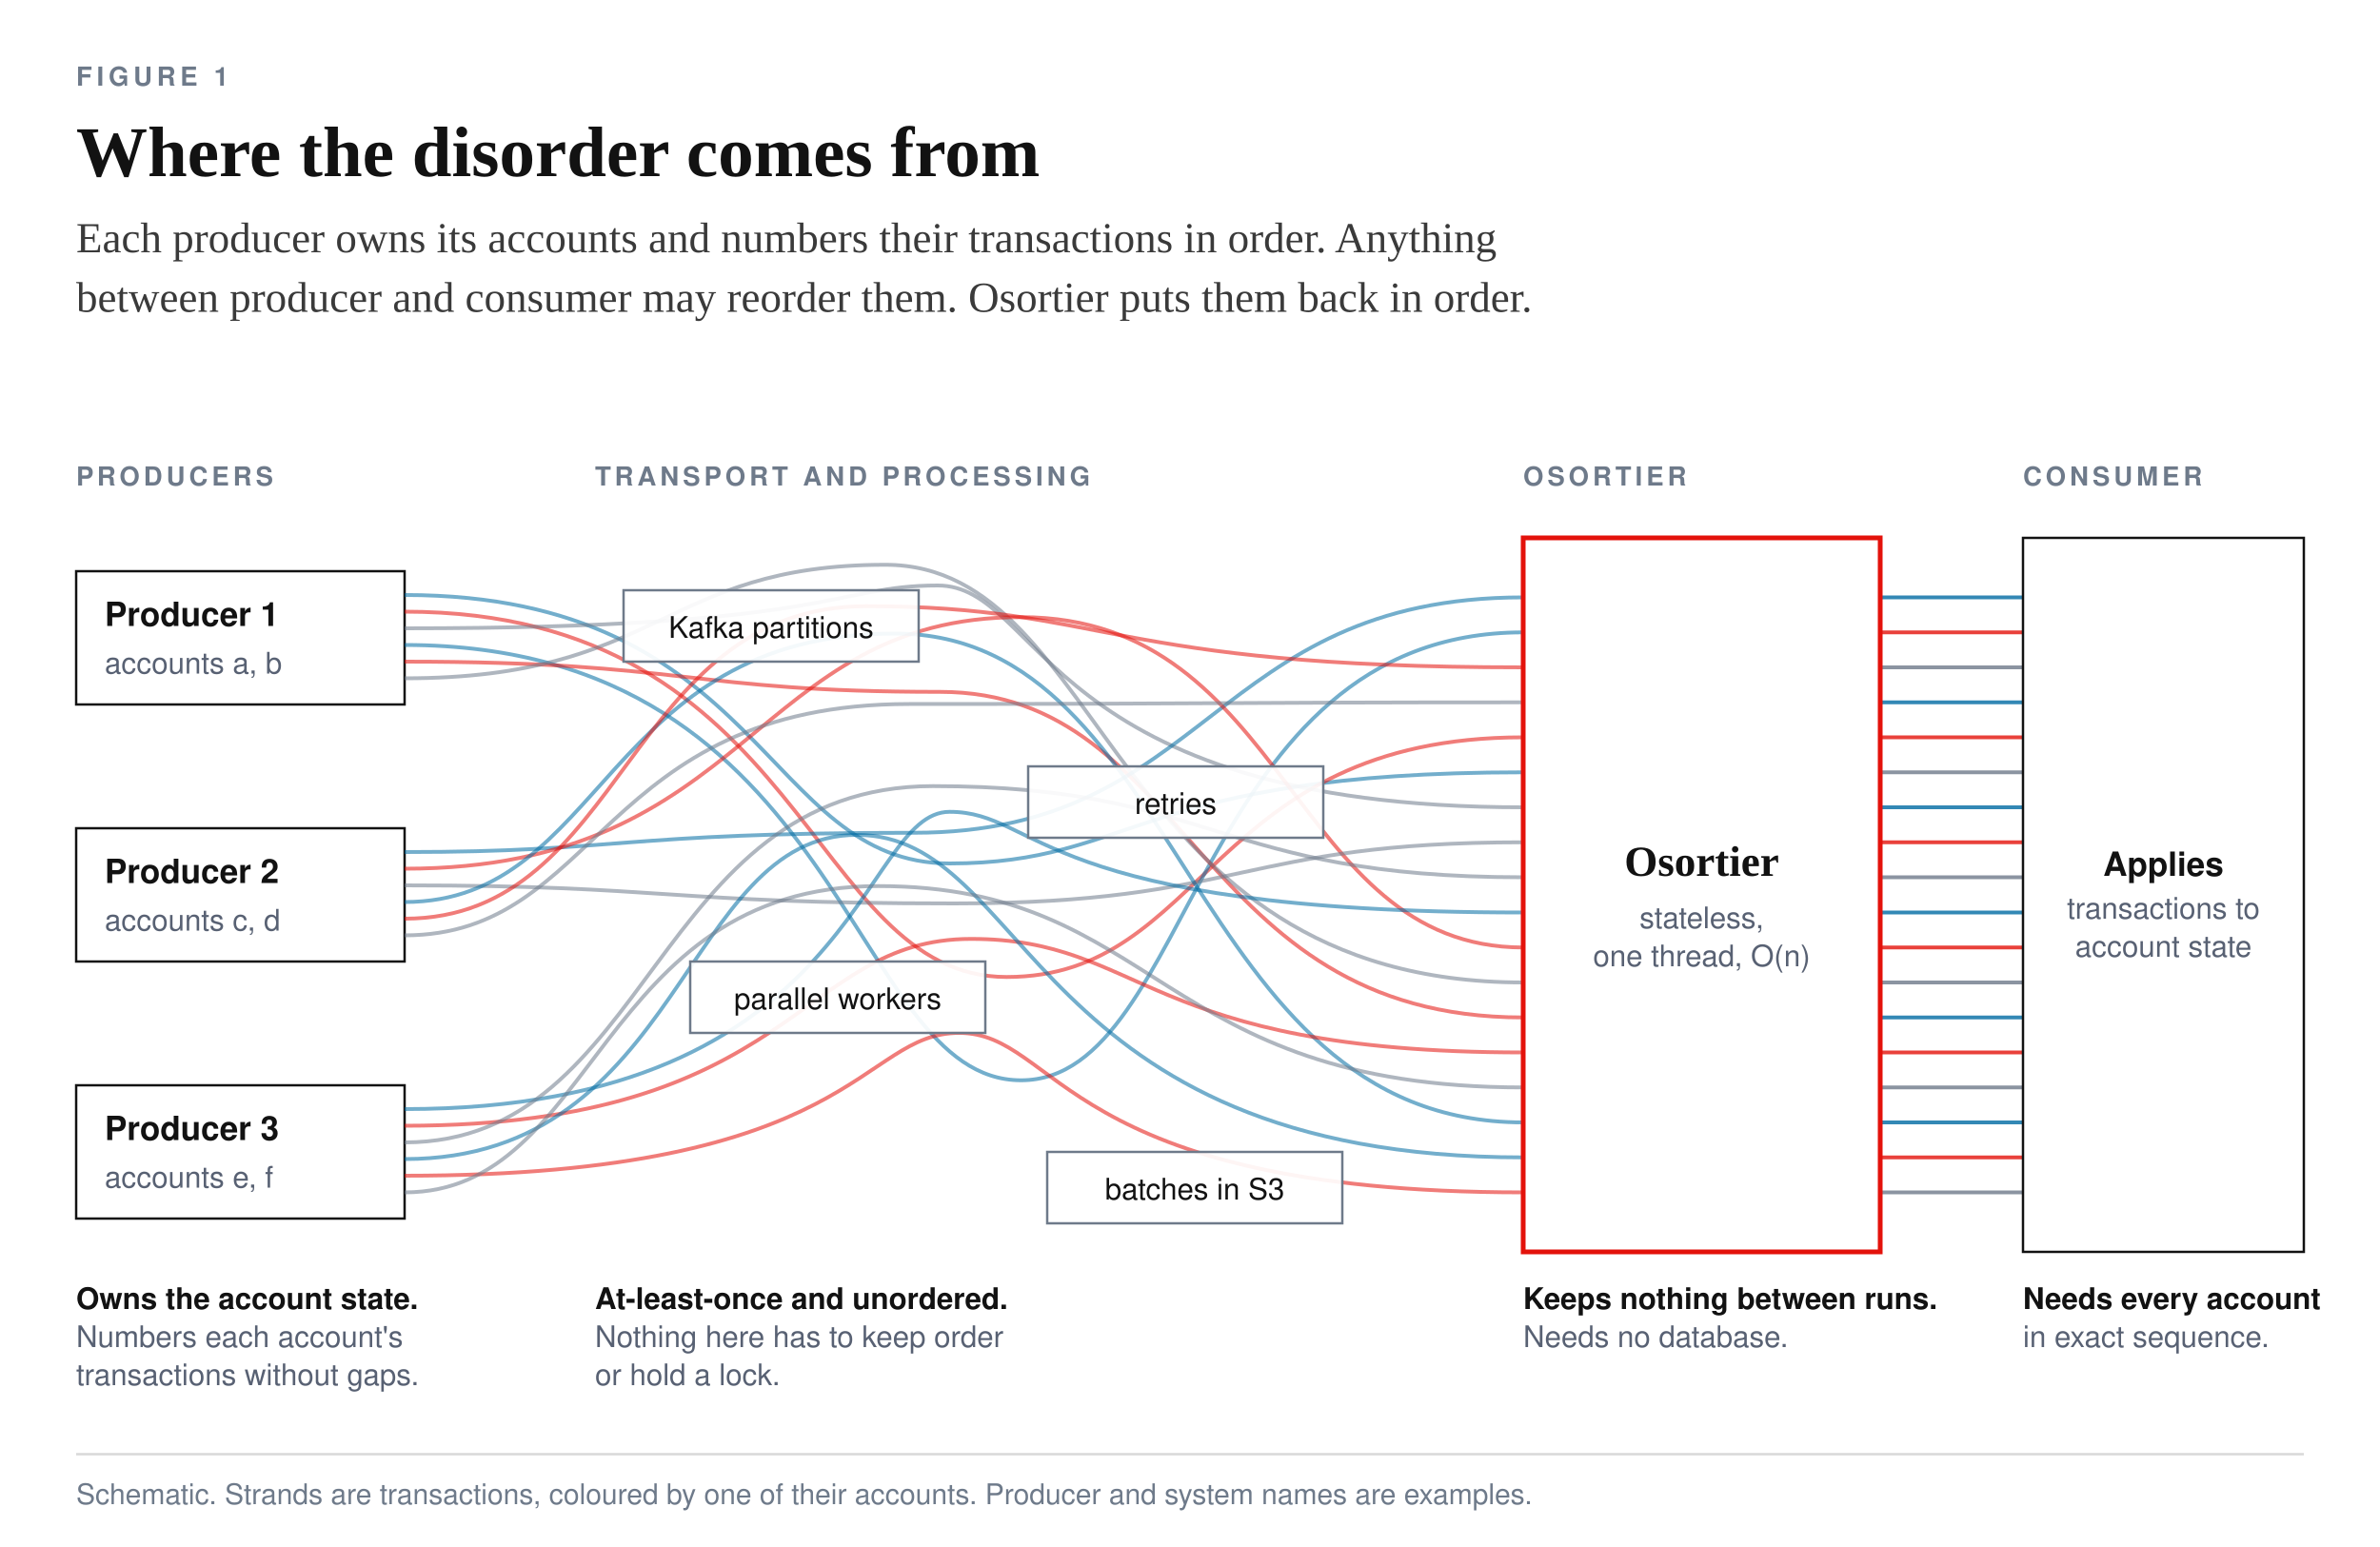
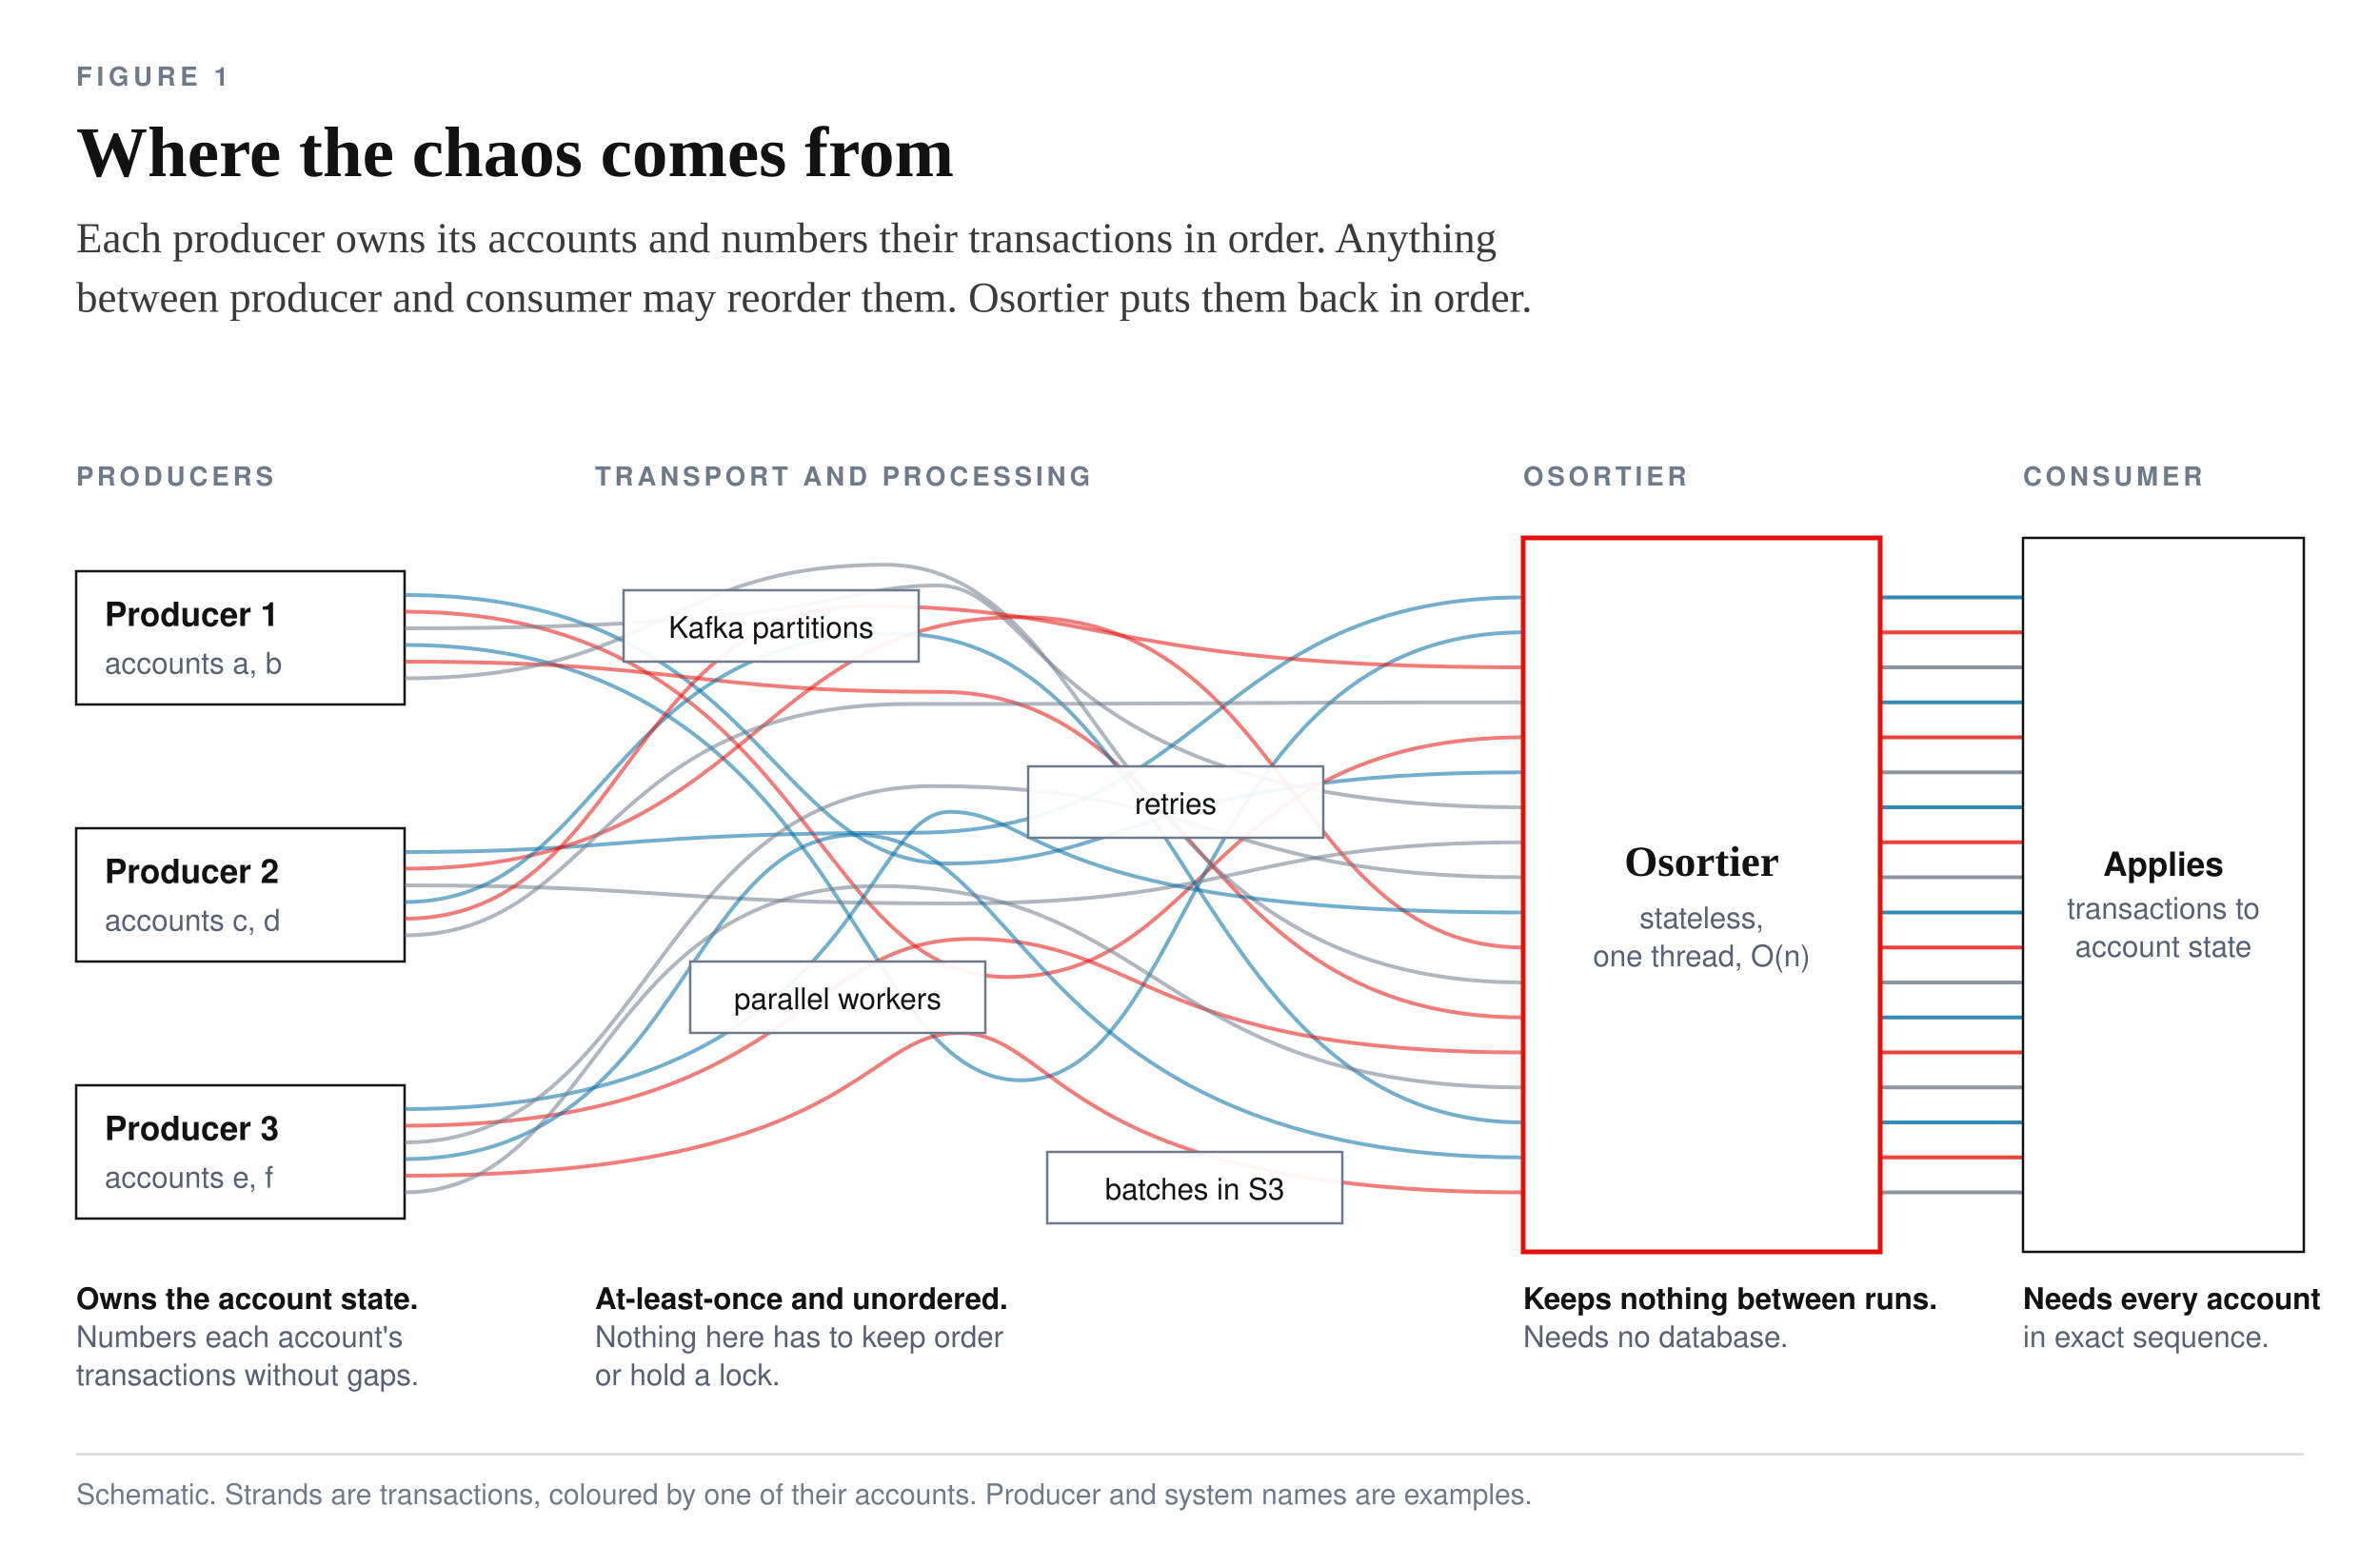
<svg xmlns="http://www.w3.org/2000/svg" width="1000" height="650" viewBox="0 0 1000 650">
  <rect width="1000" height="650" fill="#FFFFFF" />
  <text x="32" y="36" font-family="Helvetica,Arial,'Segoe UI',sans-serif" font-size="11" font-weight="700" fill="#6E7A8A" text-anchor="start" letter-spacing="1.9">FIGURE 1</text>
-   <text x="32" y="74" font-family="Georgia,'Iowan Old Style','Times New Roman',serif" font-size="30" font-weight="700" fill="#121212" text-anchor="start">Where the disorder comes from</text>
-   <text x="32" y="106" font-family="Georgia,'Iowan Old Style','Times New Roman',serif" font-size="18" font-weight="400" fill="#3A3A3A" text-anchor="start">Each producer owns its accounts and numbers their transactions in order. Anything</text>
-   <text x="32" y="131" font-family="Georgia,'Iowan Old Style','Times New Roman',serif" font-size="18" font-weight="400" fill="#3A3A3A" text-anchor="start">between producer and consumer may reorder them. Osortier puts them back in order.</text>
+   <text x="32" y="74" font-family="Georgia,'Iowan Old Style','Times New Roman',serif" font-size="30" font-weight="700" fill="#121212" text-anchor="start">Where the chaos comes from</text>
+   <text x="32" y="106" font-family="Georgia,'Iowan Old Style','Times New Roman',serif" font-size="18" font-weight="400" fill="#3A3A3A" text-anchor="start">Each producer owns its accounts and numbers their
+         transactions in order. Anything</text>
+   <text x="32" y="131" font-family="Georgia,'Iowan Old Style','Times New Roman',serif" font-size="18" font-weight="400" fill="#3A3A3A" text-anchor="start">between producer and consumer may reorder them. Osortier
+         puts them back in order.</text>
  <text x="32" y="204" font-family="Helvetica,Arial,'Segoe UI',sans-serif" font-size="11" font-weight="700" fill="#6E7A8A" text-anchor="start" letter-spacing="1.6">PRODUCERS</text>
  <text x="250" y="204" font-family="Helvetica,Arial,'Segoe UI',sans-serif" font-size="11" font-weight="700" fill="#6E7A8A" text-anchor="start" letter-spacing="1.6">TRANSPORT AND PROCESSING</text>
  <text x="640" y="204" font-family="Helvetica,Arial,'Segoe UI',sans-serif" font-size="11" font-weight="700" fill="#6E7A8A" text-anchor="start" letter-spacing="1.6">OSORTIER</text>
  <text x="850" y="204" font-family="Helvetica,Arial,'Segoe UI',sans-serif" font-size="11" font-weight="700" fill="#6E7A8A" text-anchor="start" letter-spacing="1.6">CONSUMER</text>
  <rect x="32" y="240" width="138" height="56" fill="#fff" stroke="#121212" />
  <text x="44" y="263" font-family="Helvetica,Arial,'Segoe UI',sans-serif" font-size="14" font-weight="700" fill="#121212" text-anchor="start">Producer 1</text>
  <text x="44" y="283" font-family="Helvetica,Arial,'Segoe UI',sans-serif" font-size="12.5" font-weight="400" fill="#586173" text-anchor="start">accounts a, b</text>
  <rect x="32" y="348" width="138" height="56" fill="#fff" stroke="#121212" />
  <text x="44" y="371" font-family="Helvetica,Arial,'Segoe UI',sans-serif" font-size="14" font-weight="700" fill="#121212" text-anchor="start">Producer 2</text>
  <text x="44" y="391" font-family="Helvetica,Arial,'Segoe UI',sans-serif" font-size="12.5" font-weight="400" fill="#586173" text-anchor="start">accounts c, d</text>
  <rect x="32" y="456" width="138" height="56" fill="#fff" stroke="#121212" />
  <text x="44" y="479" font-family="Helvetica,Arial,'Segoe UI',sans-serif" font-size="14" font-weight="700" fill="#121212" text-anchor="start">Producer 3</text>
  <text x="44" y="499" font-family="Helvetica,Arial,'Segoe UI',sans-serif" font-size="12.5" font-weight="400" fill="#586173" text-anchor="start">accounts e, f</text>
  <path d="M170 250.0 C321 250.0 321 362.8 399 362.8 S478 324.5 640 324.5" fill="none" stroke="#006BA2" stroke-opacity="0.55" stroke-width="1.6" />
  <line x1="790" y1="251.0" x2="850" y2="251.0" stroke="#006BA2" stroke-opacity="0.8" stroke-width="1.6" />
  <path d="M170 257.0 C339 257.0 339 410.5 423 410.5 S508 309.8 640 309.8" fill="none" stroke="#E3120B" stroke-opacity="0.55" stroke-width="1.6" />
  <line x1="790" y1="265.7" x2="850" y2="265.7" stroke="#E3120B" stroke-opacity="0.8" stroke-width="1.6" />
  <path d="M170 264.0 C350 264.0 350 246.0 394 246.0 S438 339.2 640 339.2" fill="none" stroke="#6E7A8A" stroke-opacity="0.55" stroke-width="1.6" />
  <line x1="790" y1="280.4" x2="850" y2="280.4" stroke="#6E7A8A" stroke-opacity="0.8" stroke-width="1.6" />
  <path d="M170 271.0 C356 271.0 356 453.9 429 453.9 S502 265.7 640 265.7" fill="none" stroke="#006BA2" stroke-opacity="0.55" stroke-width="1.6" />
  <line x1="790" y1="295.1" x2="850" y2="295.1" stroke="#006BA2" stroke-opacity="0.8" stroke-width="1.6" />
  <path d="M170 278.0 C289 278.0 289 290.7 395 290.7 S501 427.5 640 427.5" fill="none" stroke="#E3120B" stroke-opacity="0.55" stroke-width="1.6" />
  <line x1="790" y1="309.8" x2="850" y2="309.8" stroke="#E3120B" stroke-opacity="0.8" stroke-width="1.6" />
  <path d="M170 285.0 C278 285.0 278 237.3 372 237.3 S465 412.8 640 412.8" fill="none" stroke="#6E7A8A" stroke-opacity="0.55" stroke-width="1.6" />
  <line x1="790" y1="324.5" x2="850" y2="324.5" stroke="#6E7A8A" stroke-opacity="0.8" stroke-width="1.6" />
  <path d="M170 358.0 C260 358.0 260 349.9 384 349.9 S509 251.0 640 251.0" fill="none" stroke="#006BA2" stroke-opacity="0.55" stroke-width="1.6" />
  <line x1="790" y1="339.2" x2="850" y2="339.2" stroke="#006BA2" stroke-opacity="0.8" stroke-width="1.6" />
  <path d="M170 365.0 C316 365.0 316 259.3 429 259.3 S542 398.1 640 398.1" fill="none" stroke="#E3120B" stroke-opacity="0.55" stroke-width="1.6" />
  <line x1="790" y1="353.9" x2="850" y2="353.9" stroke="#E3120B" stroke-opacity="0.8" stroke-width="1.6" />
  <path d="M170 372.0 C280 372.0 280 379.6 401 379.6 S521 353.9 640 353.9" fill="none" stroke="#6E7A8A" stroke-opacity="0.55" stroke-width="1.6" />
  <line x1="790" y1="368.6" x2="850" y2="368.6" stroke="#6E7A8A" stroke-opacity="0.8" stroke-width="1.6" />
  <path d="M170 379.0 C254 379.0 254 266.2 376 266.2 S498 471.6 640 471.6" fill="none" stroke="#006BA2" stroke-opacity="0.55" stroke-width="1.6" />
  <line x1="790" y1="383.4" x2="850" y2="383.4" stroke="#006BA2" stroke-opacity="0.8" stroke-width="1.6" />
  <path d="M170 386.0 C263 386.0 263 254.7 364 254.7 S465 280.4 640 280.4" fill="none" stroke="#E3120B" stroke-opacity="0.55" stroke-width="1.6" />
  <line x1="790" y1="398.1" x2="850" y2="398.1" stroke="#E3120B" stroke-opacity="0.8" stroke-width="1.6" />
  <path d="M170 393.0 C252 393.0 252 295.8 382 295.8 S512 295.1 640 295.1" fill="none" stroke="#6E7A8A" stroke-opacity="0.55" stroke-width="1.6" />
  <line x1="790" y1="412.8" x2="850" y2="412.8" stroke="#6E7A8A" stroke-opacity="0.8" stroke-width="1.6" />
  <path d="M170 466.0 C361 466.0 361 341.1 399 341.1 S436 383.4 640 383.4" fill="none" stroke="#006BA2" stroke-opacity="0.55" stroke-width="1.6" />
  <line x1="790" y1="427.5" x2="850" y2="427.5" stroke="#006BA2" stroke-opacity="0.8" stroke-width="1.6" />
  <path d="M170 473.0 C335 473.0 335 394.5 408 394.5 S480 442.2 640 442.2" fill="none" stroke="#E3120B" stroke-opacity="0.55" stroke-width="1.6" />
  <line x1="790" y1="442.2" x2="850" y2="442.2" stroke="#E3120B" stroke-opacity="0.8" stroke-width="1.6" />
  <path d="M170 480.0 C274 480.0 274 330.3 392 330.3 S511 368.6 640 368.6" fill="none" stroke="#6E7A8A" stroke-opacity="0.55" stroke-width="1.6" />
  <line x1="790" y1="456.9" x2="850" y2="456.9" stroke="#6E7A8A" stroke-opacity="0.8" stroke-width="1.6" />
  <path d="M170 487.0 C287 487.0 287 350.8 360 350.8 S432 486.3 640 486.3" fill="none" stroke="#006BA2" stroke-opacity="0.55" stroke-width="1.6" />
  <line x1="790" y1="471.6" x2="850" y2="471.6" stroke="#006BA2" stroke-opacity="0.8" stroke-width="1.6" />
  <path d="M170 494.0 C361 494.0 361 434.0 403 434.0 S446 501.0 640 501.0" fill="none" stroke="#E3120B" stroke-opacity="0.55" stroke-width="1.6" />
  <line x1="790" y1="486.3" x2="850" y2="486.3" stroke="#E3120B" stroke-opacity="0.8" stroke-width="1.6" />
  <path d="M170 501.0 C251 501.0 251 372.3 369 372.3 S486 456.9 640 456.9" fill="none" stroke="#6E7A8A" stroke-opacity="0.55" stroke-width="1.6" />
  <line x1="790" y1="501.0" x2="850" y2="501.0" stroke="#6E7A8A" stroke-opacity="0.8" stroke-width="1.6" />
  <rect x="262" y="248" width="124" height="30" fill="#fff" fill-opacity="0.92" stroke="#6E7A8A" />
  <text x="324" y="268" font-family="Helvetica,Arial,'Segoe UI',sans-serif" font-size="12.5" font-weight="400" fill="#121212" text-anchor="middle">Kafka partitions</text>
  <rect x="432" y="322" width="124" height="30" fill="#fff" fill-opacity="0.92" stroke="#6E7A8A" />
  <text x="494" y="342" font-family="Helvetica,Arial,'Segoe UI',sans-serif" font-size="12.5" font-weight="400" fill="#121212" text-anchor="middle">retries</text>
  <rect x="290" y="404" width="124" height="30" fill="#fff" fill-opacity="0.92" stroke="#6E7A8A" />
  <text x="352" y="424" font-family="Helvetica,Arial,'Segoe UI',sans-serif" font-size="12.5" font-weight="400" fill="#121212" text-anchor="middle">parallel workers</text>
  <rect x="440" y="484" width="124" height="30" fill="#fff" fill-opacity="0.92" stroke="#6E7A8A" />
  <text x="502" y="504" font-family="Helvetica,Arial,'Segoe UI',sans-serif" font-size="12.5" font-weight="400" fill="#121212" text-anchor="middle">batches in S3</text>
  <rect x="640" y="226" width="150" height="300" fill="#fff" stroke="#E3120B" stroke-width="2" />
  <text x="715" y="368.0" font-family="Georgia,'Iowan Old Style','Times New Roman',serif" font-size="18" font-weight="700" fill="#121212" text-anchor="middle">Osortier</text>
  <text x="715" y="390.0" font-family="Helvetica,Arial,'Segoe UI',sans-serif" font-size="12.5" font-weight="400" fill="#586173" text-anchor="middle">stateless,</text>
  <text x="715" y="406.0" font-family="Helvetica,Arial,'Segoe UI',sans-serif" font-size="12.5" font-weight="400" fill="#586173" text-anchor="middle">one thread, O(n)</text>
  <rect x="850" y="226" width="118" height="300" fill="#fff" stroke="#121212" />
  <text x="909" y="368.0" font-family="Helvetica,Arial,'Segoe UI',sans-serif" font-size="14" font-weight="700" fill="#121212" text-anchor="middle">Applies</text>
  <text x="909" y="386.0" font-family="Helvetica,Arial,'Segoe UI',sans-serif" font-size="12.5" font-weight="400" fill="#586173" text-anchor="middle">transactions to</text>
  <text x="909" y="402.0" font-family="Helvetica,Arial,'Segoe UI',sans-serif" font-size="12.5" font-weight="400" fill="#586173" text-anchor="middle">account state</text>
  <text x="32" y="550" font-family="Helvetica,Arial,'Segoe UI',sans-serif" font-size="12.5" font-weight="700" fill="#121212" text-anchor="start">Owns the account state.</text>
  <text x="32" y="566" font-family="Helvetica,Arial,'Segoe UI',sans-serif" font-size="12.5" font-weight="400" fill="#586173" text-anchor="start">Numbers each account's</text>
  <text x="32" y="582" font-family="Helvetica,Arial,'Segoe UI',sans-serif" font-size="12.5" font-weight="400" fill="#586173" text-anchor="start">transactions without gaps.</text>
  <text x="250" y="550" font-family="Helvetica,Arial,'Segoe UI',sans-serif" font-size="12.5" font-weight="700" fill="#121212" text-anchor="start">At-least-once and unordered.</text>
  <text x="250" y="566" font-family="Helvetica,Arial,'Segoe UI',sans-serif" font-size="12.5" font-weight="400" fill="#586173" text-anchor="start">Nothing here has to keep order</text>
  <text x="250" y="582" font-family="Helvetica,Arial,'Segoe UI',sans-serif" font-size="12.5" font-weight="400" fill="#586173" text-anchor="start">or hold a lock.</text>
  <text x="640" y="550" font-family="Helvetica,Arial,'Segoe UI',sans-serif" font-size="12.5" font-weight="700" fill="#121212" text-anchor="start">Keeps nothing between runs.</text>
  <text x="640" y="566" font-family="Helvetica,Arial,'Segoe UI',sans-serif" font-size="12.5" font-weight="400" fill="#586173" text-anchor="start">Needs no database.</text>
  <text x="850" y="550" font-family="Helvetica,Arial,'Segoe UI',sans-serif" font-size="12.5" font-weight="700" fill="#121212" text-anchor="start">Needs every account</text>
  <text x="850" y="566" font-family="Helvetica,Arial,'Segoe UI',sans-serif" font-size="12.5" font-weight="400" fill="#586173" text-anchor="start">in exact sequence.</text>
  <line x1="32" y1="611" x2="968" y2="611" stroke="#D8D8D8" />
-   <text x="32" y="632" font-family="Helvetica,Arial,'Segoe UI',sans-serif" font-size="12" font-weight="400" fill="#6E7A8A" text-anchor="start">Schematic. Strands are transactions, coloured by one of their accounts. Producer and system names are examples.</text>
+   <text x="32" y="632" font-family="Helvetica,Arial,'Segoe UI',sans-serif" font-size="12" font-weight="400" fill="#6E7A8A" text-anchor="start">Schematic. Strands are transactions, coloured by one of their accounts.
+         Producer and system names are examples.</text>
</svg>
